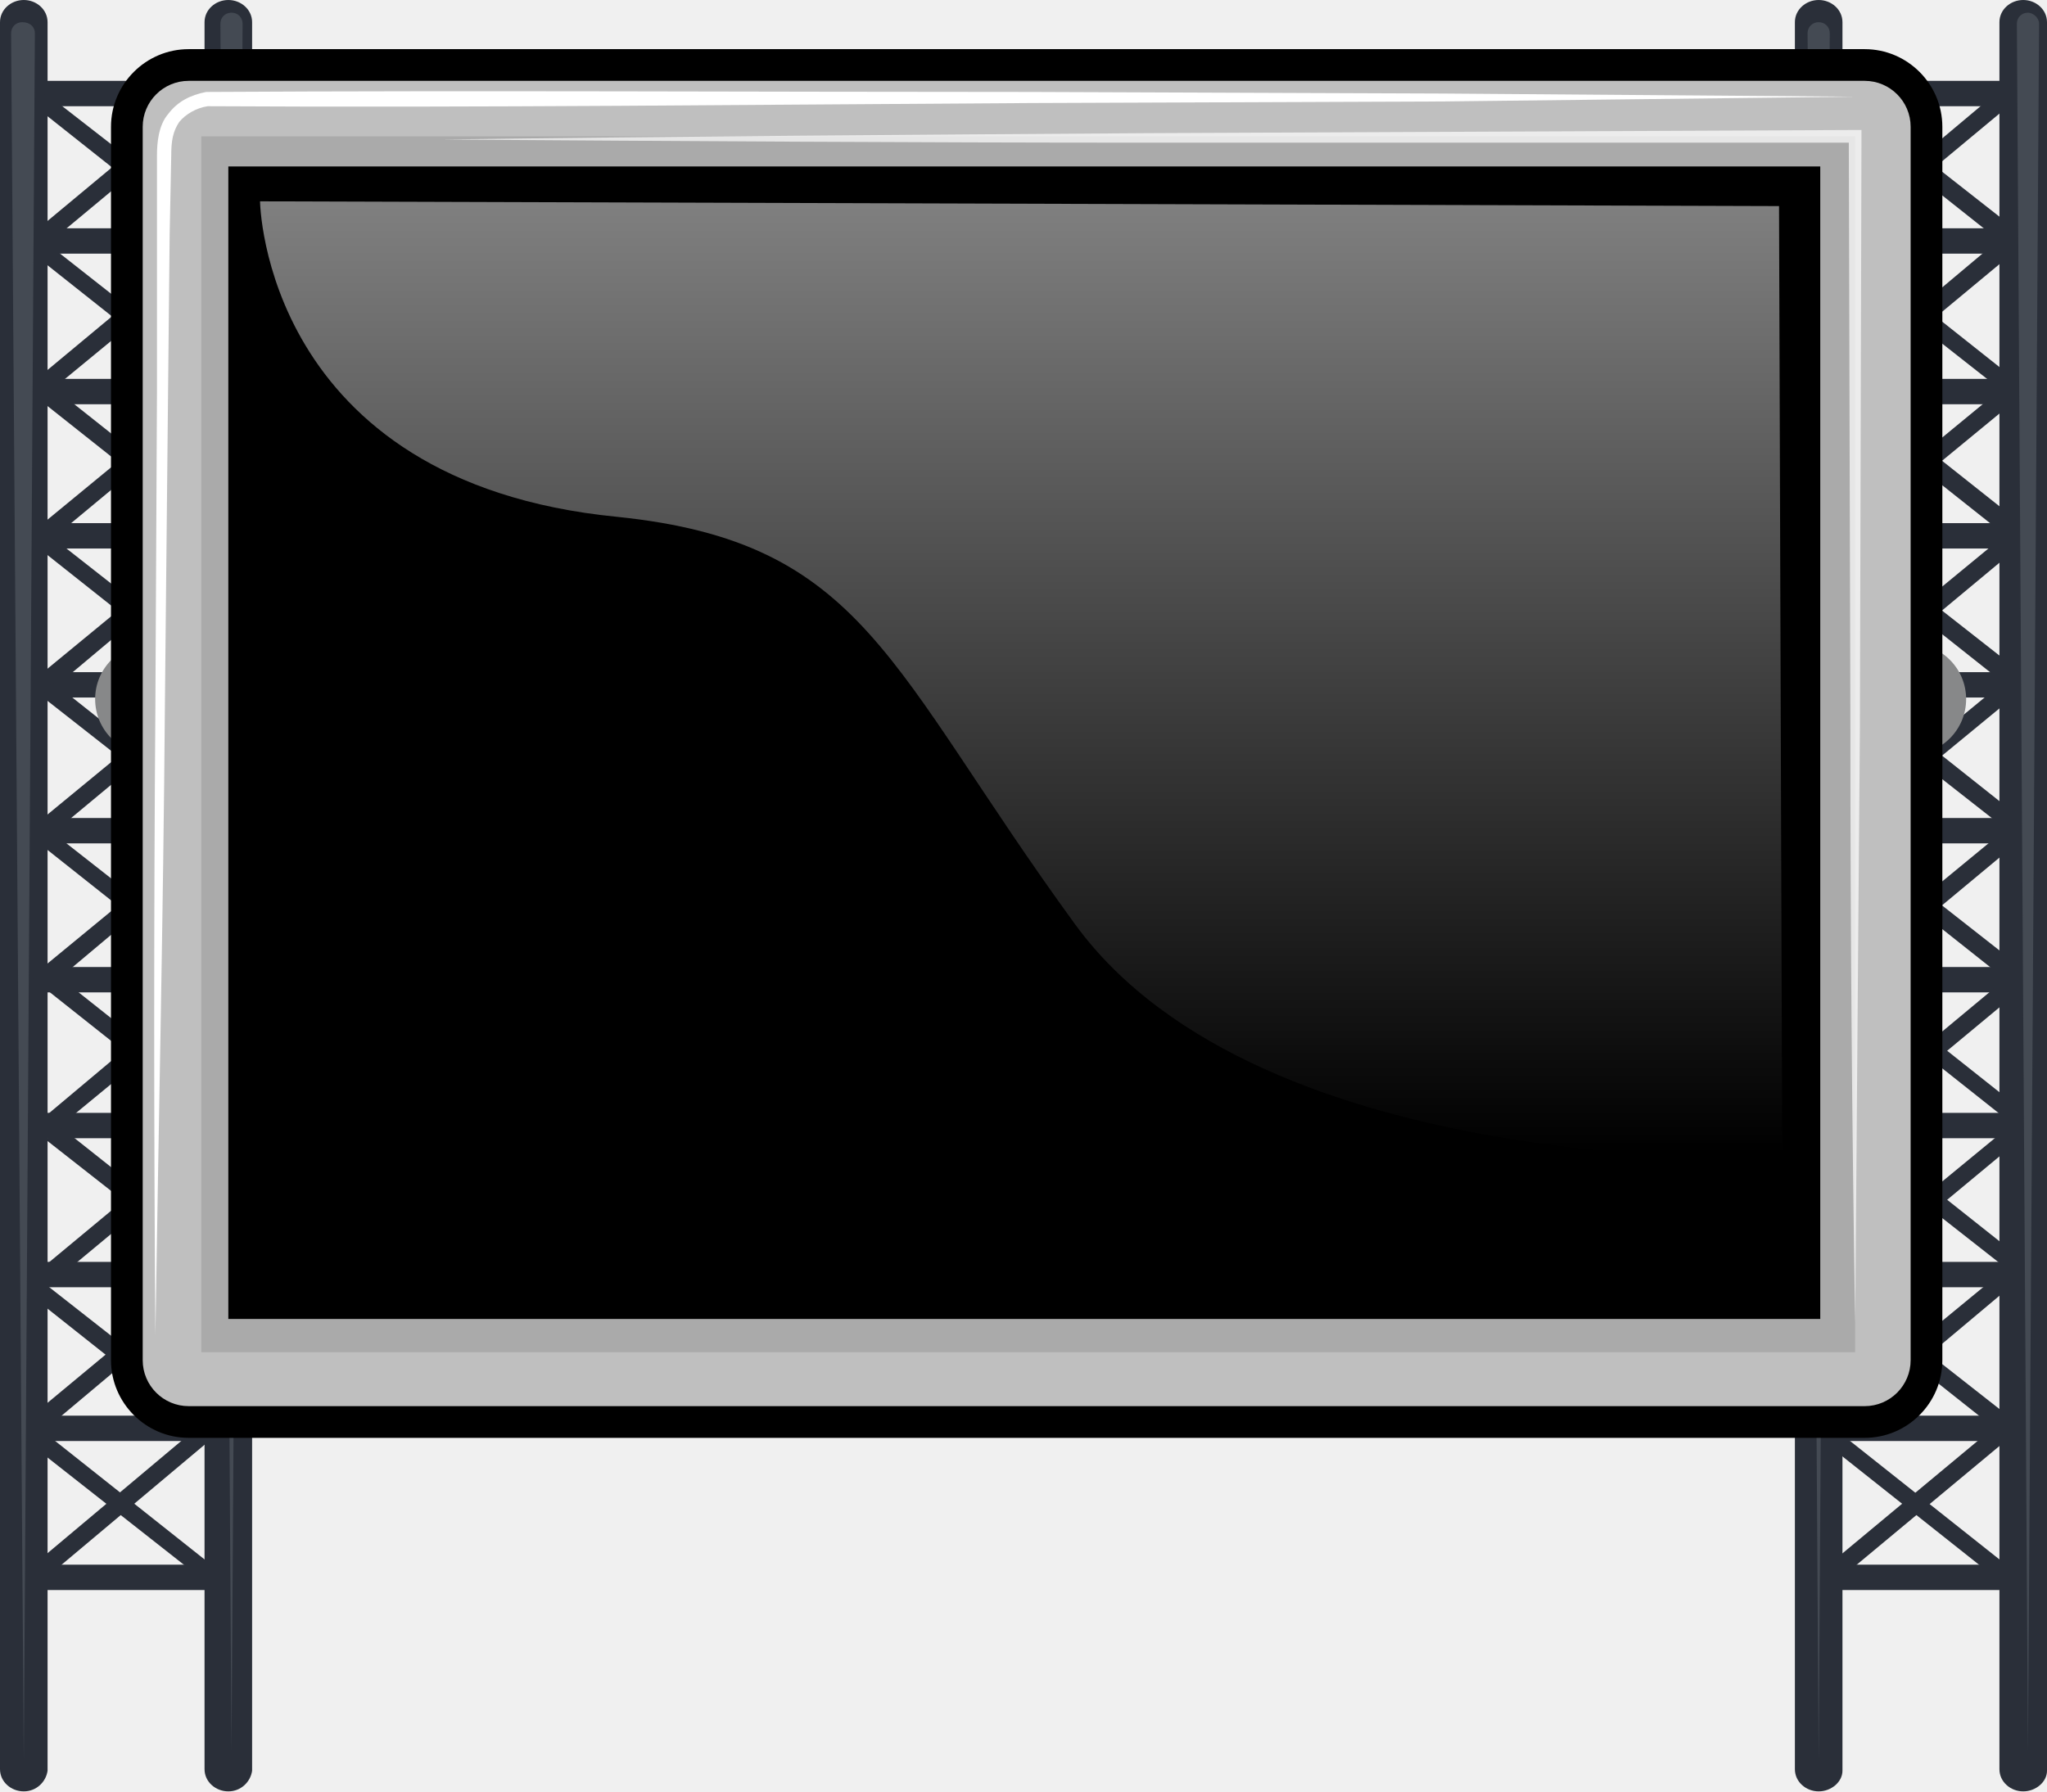
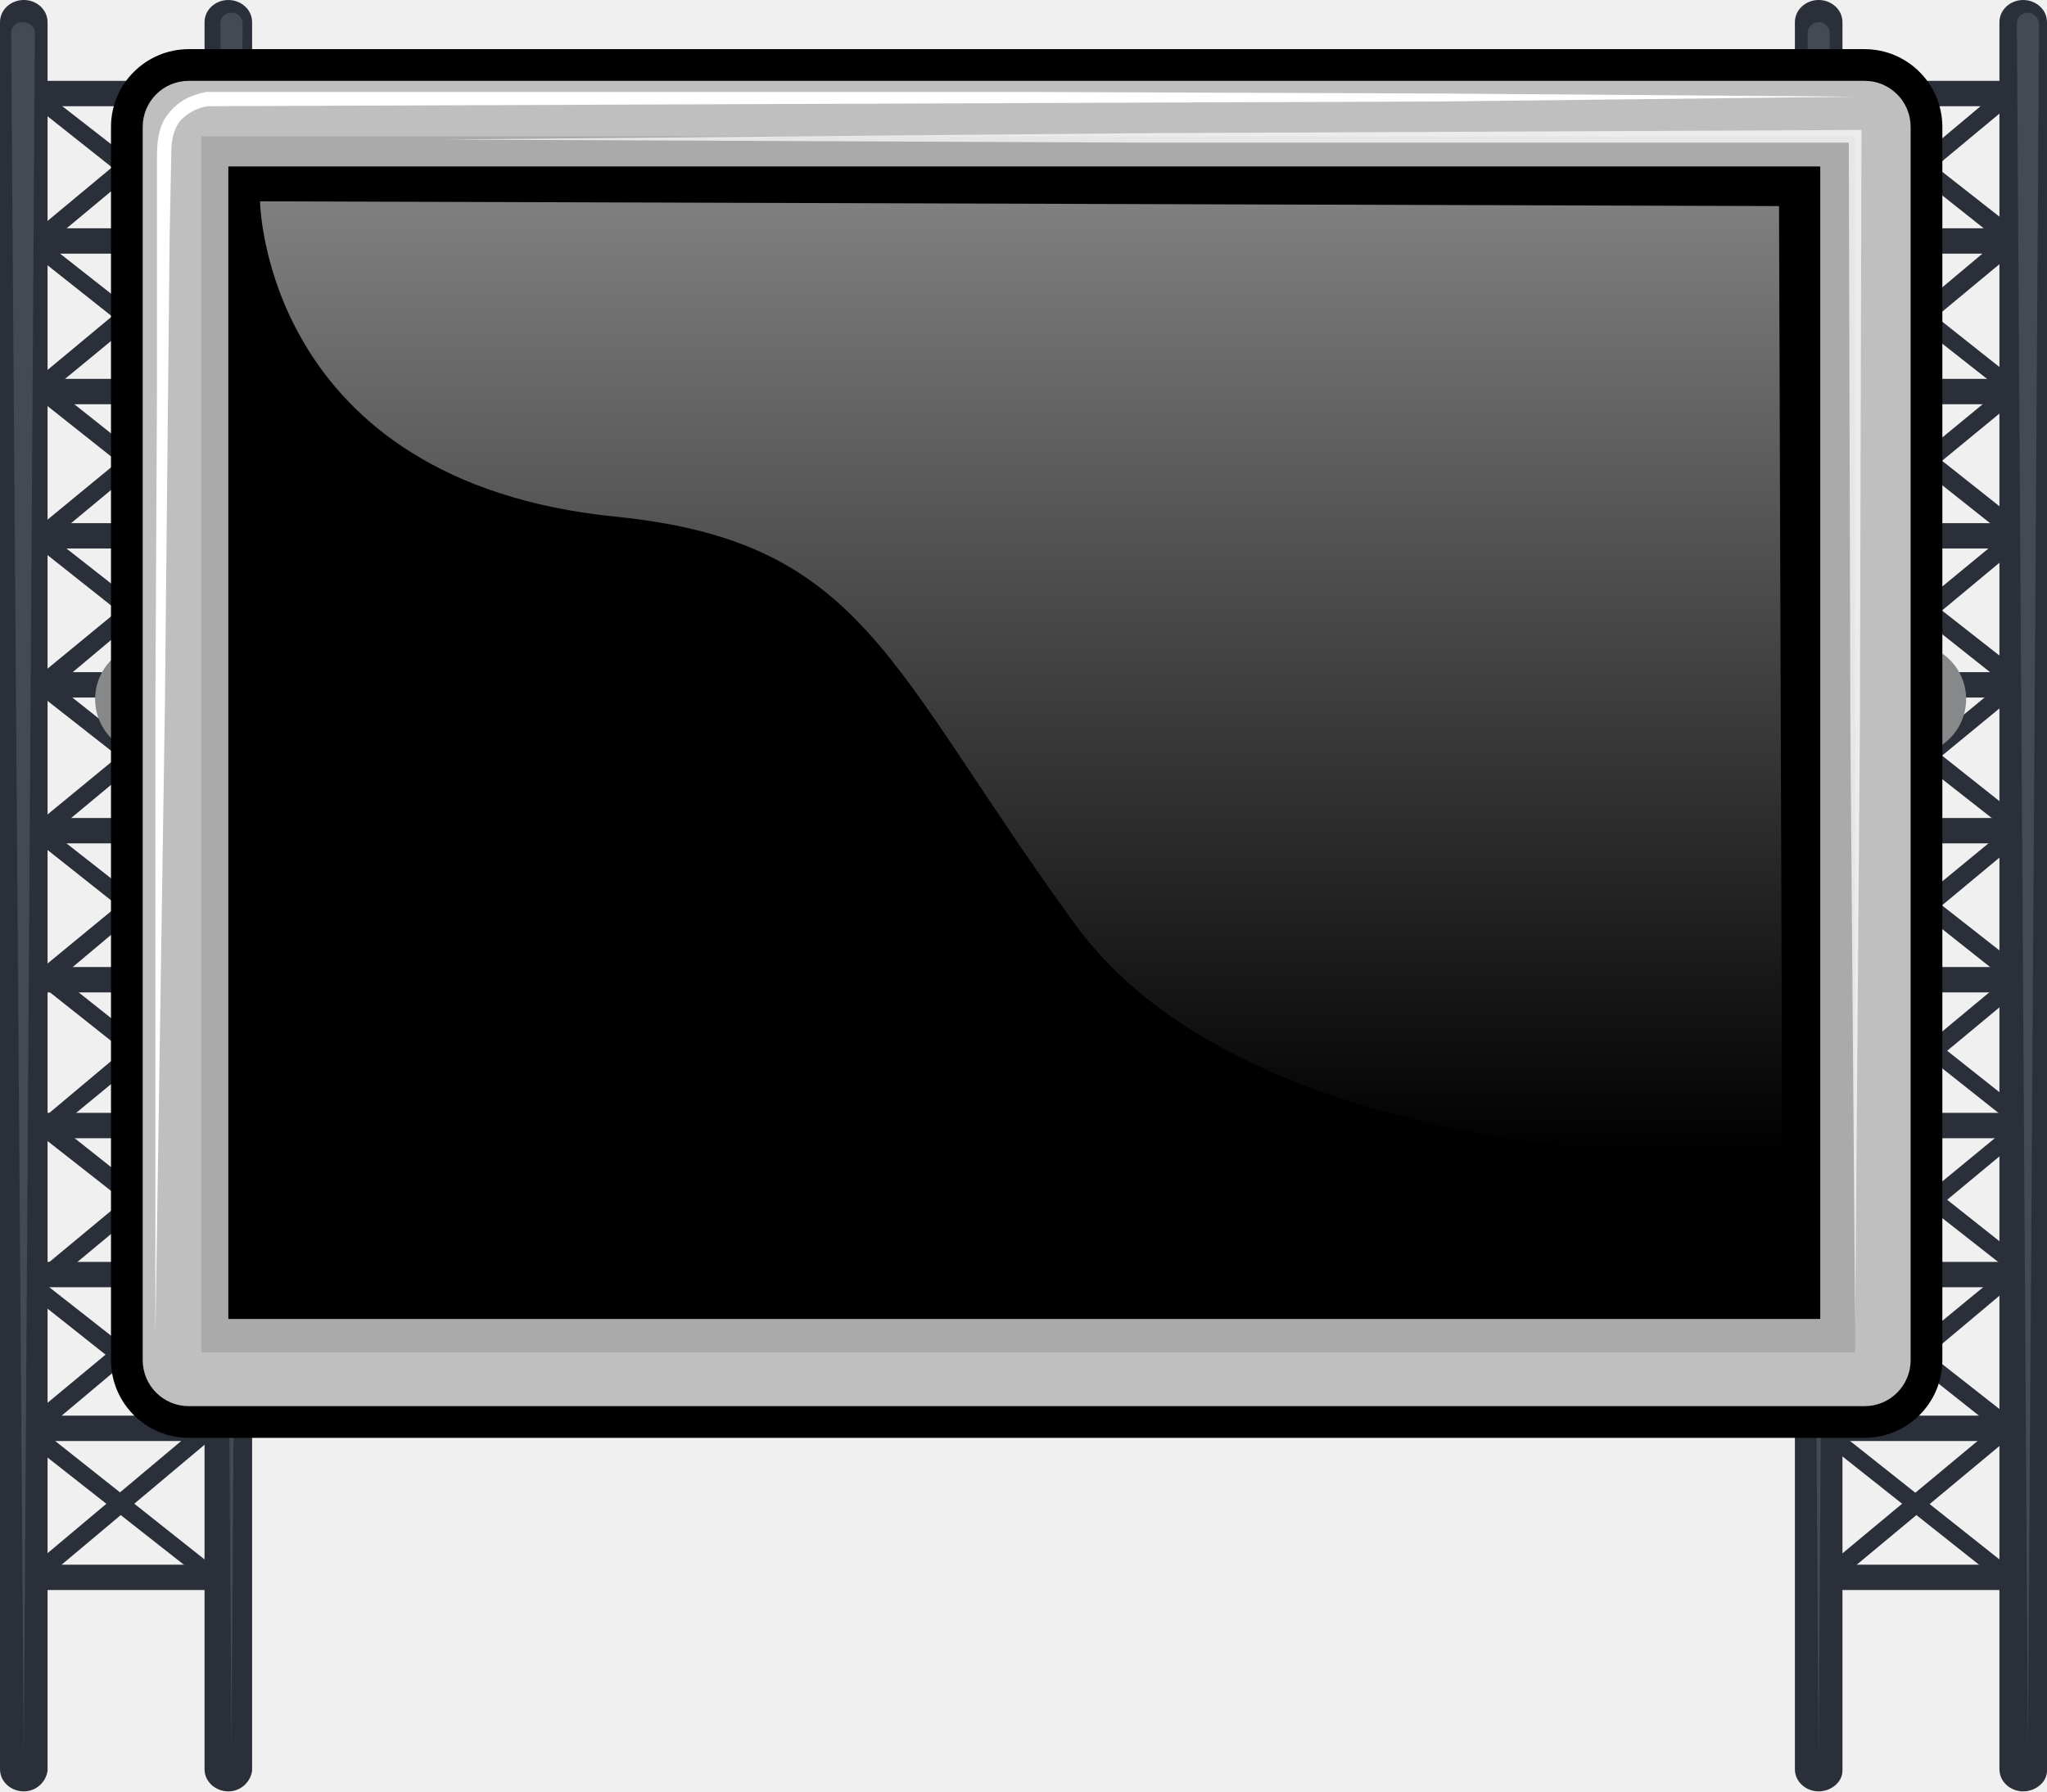
- <svg xmlns="http://www.w3.org/2000/svg" version="1.1" id="Layer_1" x="0px" y="0px" viewBox="0 0 129.1 113" style="enable-background:new 0 0 129.1 113;" xml:space="preserve">
-   <style type="text/css">
- 	.st0{fill:#2A2F39;}
- 	.st1{fill:#444A53;}
- 	.st2{fill:#878889;}
- 	.st3{fill:#BFBFBF;}
- 	.st4{fill:#AAAAAA;}
- 	.st5{fill:url(#SVGID_1_);}
- 	.st6{fill:#FFFFFF;}
- 	.st7{opacity:0.7;fill:#FFFFFF;}
- </style>
-   <g>
-     <g>
-       <g>
-         <path class="st0" d="M114.7,113c-0.8,0-1.5-0.6-1.5-1.4V1.4c0-0.8,0.7-1.4,1.5-1.4c0.8,0,1.5,0.6,1.5,1.4v110.3     C116.2,112.4,115.5,113,114.7,113z" />
-       </g>
-       <g>
-         <path class="st0" d="M127.6,113c-0.8,0-1.5-0.6-1.5-1.4V1.4c0-0.8,0.7-1.4,1.5-1.4s1.5,0.6,1.5,1.4v110.3     C129.1,112.4,128.4,113,127.6,113z" />
-       </g>
-       <g>
-         <rect x="115.1" y="5.1" class="st0" width="11.6" height="1.6" />
-       </g>
-       <g>
-         <rect x="115.3" y="14.4" class="st0" width="11.6" height="1.6" />
-       </g>
-       <g>
-         <polygon class="st0" points="127,15.9 115.4,6.7 116.2,5.9 127.8,15    " />
-       </g>
-       <g>
-         <polygon class="st0" points="115.6,15.9 114.9,15.1 126.1,5.7 126.9,6.5    " />
-       </g>
-       <g>
-         <rect x="115.3" y="23.9" class="st0" width="11.6" height="1.6" />
-       </g>
-       <g>
-         <polygon class="st0" points="127.1,25.3 115.4,16.1 116.2,15.3 127.8,24.5    " />
-       </g>
-       <g>
-         <polygon class="st0" points="115.7,25.3 114.9,24.5 126.1,15.1 126.9,16    " />
-       </g>
-       <g>
-         <rect x="115.6" y="33" class="st0" width="11.6" height="1.6" />
-       </g>
-       <g>
-         <polygon class="st0" points="127.4,34.5 115.8,25.3 116.6,24.4 128.2,33.6    " />
-       </g>
-       <g>
-         <polygon class="st0" points="116,34.4 115.2,33.6 126.5,24.3 127.3,25.1    " />
-       </g>
-       <g>
-         <rect x="115.6" y="42.4" class="st0" width="11.6" height="1.6" />
-       </g>
-       <g>
-         <polygon class="st0" points="127.4,43.9 115.8,34.7 116.6,33.9 128.2,43    " />
-       </g>
-       <g>
-         <polygon class="st0" points="116,43.9 115.2,43 126.5,33.7 127.3,34.5    " />
-       </g>
-       <g>
-         <rect x="115.6" y="51.6" class="st0" width="11.6" height="1.6" />
-       </g>
-       <g>
-         <polygon class="st0" points="127.4,53 115.8,43.9 116.6,43 128.2,52.2    " />
-       </g>
-       <g>
-         <polygon class="st0" points="116,53 115.2,52.2 126.5,42.9 127.3,43.7    " />
-       </g>
-       <g>
-         <rect x="115.6" y="61" class="st0" width="11.6" height="1.6" />
-       </g>
-       <g>
-         <polygon class="st0" points="127.4,62.5 115.8,53.3 116.6,52.5 128.2,61.6    " />
-       </g>
-       <g>
-         <polygon class="st0" points="116,62.5 115.2,61.6 126.5,52.3 127.3,53.1    " />
-       </g>
-       <g>
-         <rect x="116" y="70.2" class="st0" width="11.6" height="1.6" />
-       </g>
-       <g>
-         <polygon class="st0" points="127.8,71.6 116.2,62.4 116.9,61.6 128.5,70.8    " />
-       </g>
-       <g>
-         <polygon class="st0" points="116.4,71.6 115.6,70.8 126.9,61.4 127.6,62.3    " />
-       </g>
-       <g>
-         <rect x="116" y="79.6" class="st0" width="11.6" height="1.6" />
-       </g>
-       <g>
-         <polygon class="st0" points="127.8,81 116.2,71.9 116.9,71 128.5,80.2    " />
-       </g>
-       <g>
-         <polygon class="st0" points="116.4,81 115.6,80.2 126.9,70.9 127.6,71.7    " />
-       </g>
-       <g>
-         <rect x="114.9" y="89.3" class="st0" width="11.6" height="1.6" />
-       </g>
-       <g>
-         <polygon class="st0" points="126.7,90.8 115.1,81.6 115.8,80.8 127.4,89.9    " />
-       </g>
-       <g>
-         <polygon class="st0" points="115.3,90.8 114.5,89.9 125.8,80.6 126.5,81.4    " />
-       </g>
-       <g>
-         <rect x="114.9" y="98.7" class="st0" width="11.6" height="1.6" />
-       </g>
-       <g>
-         <polygon class="st0" points="126.7,100.2 115.1,91 115.8,90.2 127.4,99.4    " />
-       </g>
-       <g>
-         <polygon class="st0" points="115.3,100.2 114.5,99.4 125.8,90 126.6,90.8    " />
-       </g>
-       <path class="st1" d="M115.4,2.1l-0.7,109L114,2.1c0-0.4,0.3-0.7,0.7-0.7C115.1,1.4,115.4,1.7,115.4,2.1L115.4,2.1z" />
-       <path class="st1" d="M128.6,1.5l-0.7,109l-0.7-109c0-0.4,0.3-0.7,0.7-0.7C128.2,0.8,128.6,1.1,128.6,1.5L128.6,1.5z" />
-     </g>
-     <circle class="st2" cx="120.5" cy="44.1" r="3.5" />
-     <g>
-       <g>
-         <path class="st0" d="M1.5,113c-0.8,0-1.5-0.6-1.5-1.4V1.4C0,0.6,0.7,0,1.5,0s1.5,0.6,1.5,1.4v110.3C2.9,112.4,2.3,113,1.5,113z" />
-       </g>
-       <g>
-         <path class="st0" d="M14.4,113c-0.8,0-1.5-0.6-1.5-1.4V1.4c0-0.8,0.7-1.4,1.5-1.4s1.5,0.6,1.5,1.4v110.3     C15.8,112.4,15.2,113,14.4,113z" />
-       </g>
-       <g>
-         <rect x="1.8" y="5.1" class="st0" width="11.6" height="1.6" />
-       </g>
-       <g>
-         <rect x="2" y="14.4" class="st0" width="11.6" height="1.6" />
-       </g>
-       <g>
-         <polygon class="st0" points="13.8,15.9 2.2,6.7 2.9,5.9 14.6,15    " />
-       </g>
-       <g>
-         <polygon class="st0" points="2.4,15.9 1.6,15.1 12.9,5.7 13.7,6.5    " />
-       </g>
-       <g>
-         <rect x="2" y="23.9" class="st0" width="11.6" height="1.6" />
-       </g>
-       <g>
-         <polygon class="st0" points="13.8,25.3 2.2,16.1 2.9,15.3 14.6,24.5    " />
-       </g>
-       <g>
-         <polygon class="st0" points="2.4,25.3 1.6,24.5 12.9,15.1 13.7,16    " />
-       </g>
-       <g>
-         <rect x="2.4" y="33" class="st0" width="11.6" height="1.6" />
-       </g>
-       <g>
-         <polygon class="st0" points="14.2,34.5 2.6,25.3 3.3,24.4 14.9,33.6    " />
-       </g>
-       <g>
-         <polygon class="st0" points="2.8,34.4 2,33.6 13.3,24.3 14,25.1    " />
-       </g>
-       <g>
-         <rect x="2.4" y="42.4" class="st0" width="11.6" height="1.6" />
-       </g>
-       <g>
-         <polygon class="st0" points="14.2,43.9 2.6,34.7 3.3,33.9 14.9,43    " />
-       </g>
-       <g>
-         <polygon class="st0" points="2.8,43.9 2,43 13.3,33.7 14,34.5    " />
-       </g>
-       <g>
-         <rect x="2.4" y="51.6" class="st0" width="11.6" height="1.6" />
-       </g>
-       <g>
-         <polygon class="st0" points="14.2,53 2.6,43.9 3.3,43 14.9,52.2    " />
-       </g>
-       <g>
-         <polygon class="st0" points="2.8,53 2,52.2 13.3,42.9 14,43.7    " />
-       </g>
-       <g>
-         <rect x="2.4" y="61" class="st0" width="11.6" height="1.6" />
-       </g>
-       <g>
-         <polygon class="st0" points="14.2,62.5 2.6,53.3 3.3,52.5 14.9,61.6    " />
-       </g>
-       <g>
-         <polygon class="st0" points="2.8,62.5 2,61.6 13.3,52.3 14,53.1    " />
-       </g>
-       <g>
-         <rect x="2.8" y="70.2" class="st0" width="11.6" height="1.6" />
-       </g>
-       <g>
-         <polygon class="st0" points="14.5,71.6 2.9,62.4 3.7,61.6 15.3,70.8    " />
-       </g>
-       <g>
-         <polygon class="st0" points="3.1,71.6 2.4,70.8 13.6,61.4 14.4,62.3    " />
-       </g>
-       <g>
-         <rect x="2.8" y="79.6" class="st0" width="11.6" height="1.6" />
-       </g>
-       <g>
-         <polygon class="st0" points="14.5,81 2.9,71.9 3.7,71 15.3,80.2    " />
-       </g>
-       <g>
-         <polygon class="st0" points="3.2,81 2.4,80.2 13.6,70.9 14.4,71.7    " />
-       </g>
-       <g>
-         <rect x="1.7" y="89.3" class="st0" width="11.6" height="1.6" />
-       </g>
-       <g>
-         <polygon class="st0" points="13.4,90.8 1.8,81.6 2.6,80.8 14.2,89.9    " />
-       </g>
-       <g>
-         <polygon class="st0" points="2.1,90.8 1.3,89.9 12.5,80.6 13.3,81.4    " />
-       </g>
-       <g>
-         <rect x="1.7" y="98.7" class="st0" width="11.6" height="1.6" />
-       </g>
-       <g>
-         <polygon class="st0" points="13.5,100.2 1.8,91 2.6,90.2 14.2,99.4    " />
-       </g>
-       <g>
-         <polygon class="st0" points="2.1,100.2 1.3,99.4 12.5,90 13.3,90.8    " />
-       </g>
-       <path class="st1" d="M2.2,2.1L1.5,111L0.7,2.1c0-0.4,0.3-0.7,0.7-0.7C1.9,1.4,2.2,1.7,2.2,2.1L2.2,2.1z" />
-       <path class="st1" d="M15.3,1.5l-0.7,109l-0.7-109c0-0.4,0.3-0.7,0.7-0.7C15,0.8,15.3,1.1,15.3,1.5L15.3,1.5z" />
-     </g>
-     <circle class="st2" cx="9.5" cy="44.1" r="3.5" />
-     <g>
-       <path class="st3" d="M11.9,89.7C9.7,89.7,8,88,8,85.8V8c0-2.2,1.8-3.9,3.9-3.9h105.7c2.2,0,3.9,1.8,3.9,3.9v77.8    c0,2.2-1.8,3.9-3.9,3.9H11.9z" />
-       <path d="M117.6,5.1c1.6,0,2.9,1.3,2.9,2.9v77.8c0,1.6-1.3,2.9-2.9,2.9H11.9c-1.6,0-2.9-1.3-2.9-2.9V8c0-1.6,1.3-2.9,2.9-2.9H117.6     M117.6,3.1H11.9C9.2,3.1,7,5.3,7,8v77.8c0,2.7,2.2,4.9,4.9,4.9h105.7c2.7,0,4.9-2.2,4.9-4.9V8C122.5,5.3,120.3,3.1,117.6,3.1    L117.6,3.1z" />
-     </g>
-     <rect x="12.7" y="8.6" class="st4" width="104.3" height="76.7" />
-     <rect x="14.4" y="10.5" width="100.4" height="72.7" />
-     <linearGradient id="SVGID_1_" gradientUnits="userSpaceOnUse" x1="64.394" y1="73.059" x2="64.394" y2="12.683">
-       <stop offset="4.618227e-03" style="stop-color:#FFFFFF;stop-opacity:0" />
-       <stop offset="1" style="stop-color:#FFFFFF;stop-opacity:0.5" />
-     </linearGradient>
-     <path class="st5" d="M16.4,12.7l95.8,0.3l0.2,60c0,0-32.8,1.5-44.6-14.7S54.6,34.2,38.9,32.6C16.6,30.4,16.4,12.7,16.4,12.7z" />
-     <path class="st6" d="M117,6.1L91,6.4L65,6.5C47.7,6.6,30.3,6.8,13,6.7l0.1,0c-0.7,0.1-1.4,0.5-1.8,1c-0.4,0.6-0.5,1.2-0.5,2.1   l-0.1,5l-0.1,9.9l-0.2,19.8C10.3,57.7,10,71,9.8,84.2C9.7,71,9.7,57.7,9.8,44.5l0.1-19.8l0-9.9l0-5c0-0.8,0.1-1.9,0.7-2.6   C11.2,6.4,12,6,13,5.8l0,0l0,0c17.3-0.1,34.6,0,52,0l26,0.1L117,6.1z" />
-     <path class="st7" d="M117,8.2L72.4,8.4C57.6,8.5,42.7,8.6,27.9,8.8C42.7,8.9,57.6,9,72.4,9l44.2,0l0.1,37c0,12.5,0.1,24.9,0.3,37.4   c0.1-12.5,0.2-24.9,0.3-37.4l0.1-37.4l0-0.4L117,8.2z" />
+ <svg xmlns="http://www.w3.org/2000/svg" viewBox="0 0 129.1 113">
+   <g fill="#2a2f39">
+     <path d="M114.7 113c-.8 0-1.5-.6-1.5-1.4V1.4c0-.8.7-1.4 1.5-1.4s1.5.6 1.5 1.4v110.3c0 .7-.7 1.3-1.5 1.3zm12.9 0c-.8 0-1.5-.6-1.5-1.4V1.4c0-.8.7-1.4 1.5-1.4s1.5.6 1.5 1.4v110.3c0 .7-.7 1.3-1.5 1.3z" />
+     <path d="M115.1 5.1h11.6v1.6h-11.6zm.2 9.3h11.6V16h-11.6z" />
+     <path d="M127 15.9l-11.6-9.2.8-.8 11.6 9.1z" />
+     <path d="M115.6 15.9l-.7-.8 11.2-9.4.8.8zm-.3 8h11.6v1.6h-11.6z" />
+     <path d="M127.1 25.3l-11.7-9.2.8-.8 11.6 9.2z" />
+     <path d="M115.7 25.3l-.8-.8 11.2-9.4.8.9zm-.1 7.7h11.6v1.6h-11.6z" />
+     <path d="M127.4 34.5l-11.6-9.2.8-.9 11.6 9.2z" />
+     <path d="M116 34.4l-.8-.8 11.3-9.3.8.8zm-.4 8h11.6V44h-11.6z" />
+     <path d="M127.4 43.9l-11.6-9.2.8-.8 11.6 9.1z" />
+     <path d="M116 43.9l-.8-.9 11.3-9.3.8.8zm-.4 7.7h11.6v1.6h-11.6z" />
+     <path d="M127.4 53l-11.6-9.1.8-.9 11.6 9.2z" />
+     <path d="M116 53l-.8-.8 11.3-9.3.8.8zm-.4 8h11.6v1.6h-11.6z" />
+     <path d="M127.4 62.5l-11.6-9.2.8-.8 11.6 9.1z" />
+     <path d="M116 62.5l-.8-.9 11.3-9.3.8.8zm0 7.7h11.6v1.6H116z" />
+     <path d="M127.8 71.6l-11.6-9.2.7-.8 11.6 9.2z" />
+     <path d="M116.4 71.6l-.8-.8 11.3-9.4.7.9zm-.4 8h11.6v1.6H116z" />
+     <path d="M127.8 81l-11.6-9.1.7-.9 11.6 9.2z" />
+     <path d="M116.4 81l-.8-.8 11.3-9.3.7.8zm-1.5 8.3h11.6v1.6h-11.6z" />
+     <path d="M126.7 90.8l-11.6-9.2.7-.8 11.6 9.1z" />
+     <path d="M115.3 90.8l-.8-.9 11.3-9.3.7.8zm-.4 7.9h11.6v1.6h-11.6z" />
+     <path d="M126.7 100.2L115.1 91l.7-.8 11.6 9.2z" />
+     <path d="M115.3 100.2l-.8-.8 11.3-9.4.8.8z" />
+   </g>
+   <path d="M115.4 2.1l-.7 109-.7-109a.7.7 0 1 1 1.4 0h0zm13.2-.6l-.7 109-.7-109a.68.68 0 0 1 .7-.7c.3 0 .7.3.7.7h0z" fill="#444a53" />
+   <circle cx="120.5" cy="44.1" r="3.5" fill="#878889" />
+   <g fill="#2a2f39">
+     <path d="M1.5 113c-.8 0-1.5-.6-1.5-1.4V1.4C0 .6.7 0 1.5 0S3 .6 3 1.4v110.3c-.1.7-.7 1.3-1.5 1.3zm12.9 0c-.8 0-1.5-.6-1.5-1.4V1.4c0-.8.7-1.4 1.5-1.4s1.5.6 1.5 1.4v110.3c-.1.7-.7 1.3-1.5 1.3z" />
+     <path d="M1.8 5.1h11.6v1.6H1.8zm.2 9.3h11.6V16H2z" />
+     <path d="M13.8 15.9L2.2 6.7l.7-.8L14.6 15z" />
+     <path d="M2.4 15.9l-.8-.8 11.3-9.4.8.8zm-.4 8h11.6v1.6H2z" />
+     <path d="M13.8 25.3L2.2 16.1l.7-.8 11.7 9.2z" />
+     <path d="M2.4 25.3l-.8-.8 11.3-9.4.8.9zm0 7.7H14v1.6H2.4z" />
+     <path d="M14.2 34.5L2.6 25.3l.7-.9 11.6 9.2z" />
+     <path d="M2.8 34.4l-.8-.8 11.3-9.3.7.8zm-.4 8H14V44H2.4z" />
+     <path d="M14.2 43.9L2.6 34.7l.7-.8L14.9 43z" />
+     <path d="M2.8 43.9L2 43l11.3-9.3.7.8zm-.4 7.7H14v1.6H2.4z" />
+     <path d="M14.2 53L2.6 43.9l.7-.9 11.6 9.2z" />
+     <path d="M2.8 53l-.8-.8 11.3-9.3.7.8zm-.4 8H14v1.6H2.4z" />
+     <path d="M14.2 62.5L2.6 53.3l.7-.8 11.6 9.1z" />
+     <path d="M2.8 62.5l-.8-.9 11.3-9.3.7.8zm0 7.7h11.6v1.6H2.8z" />
+     <path d="M14.5 71.6L2.9 62.4l.8-.8 11.6 9.2z" />
+     <path d="M3.1 71.6l-.7-.8 11.2-9.4.8.9zm-.3 8h11.6v1.6H2.8z" />
+     <path d="M14.5 81L2.9 71.9l.8-.9 11.6 9.2z" />
+     <path d="M3.2 81l-.8-.8 11.2-9.3.8.8zm-1.5 8.3h11.6v1.6H1.7z" />
+     <path d="M13.4 90.8L1.8 81.6l.8-.8 11.6 9.1z" />
+     <path d="M2.1 90.8l-.8-.9 11.2-9.3.8.8zm-.4 7.9h11.6v1.6H1.7z" />
+     <path d="M13.5 100.2L1.8 91l.8-.8 11.6 9.2z" />
+     <path d="M2.1 100.2l-.8-.8L12.5 90l.8.8z" />
+   </g>
+   <path d="M2.2 2.1L1.5 111 .7 2.1a.68.68 0 0 1 .7-.7c.5 0 .8.3.8.7h0zm13.1-.6l-.7 109-.7-109a.68.68 0 0 1 .7-.7.68.68 0 0 1 .7.7h0z" fill="#444a53" />
+   <circle cx="9.5" cy="44.1" r="3.5" fill="#878889" />
+   <path d="M11.9 89.7A3.84 3.84 0 0 1 8 85.8V8c0-2.2 1.8-3.9 3.9-3.9h105.7c2.2 0 3.9 1.8 3.9 3.9v77.8c0 2.2-1.8 3.9-3.9 3.9H11.9z" fill="#bfbfbf" />
+   <path d="M117.6 5.1c1.6 0 2.9 1.3 2.9 2.9v77.8c0 1.6-1.3 2.9-2.9 2.9H11.9c-1.6 0-2.9-1.3-2.9-2.9V8c0-1.6 1.3-2.9 2.9-2.9h105.7m0-2H11.9A4.91 4.91 0 0 0 7 8v77.8a4.91 4.91 0 0 0 4.9 4.9h105.7a4.91 4.91 0 0 0 4.9-4.9V8a4.91 4.91 0 0 0-4.9-4.9h0z" />
+   <path d="M12.7 8.6H117v76.7H12.7z" fill="#aaa" />
+   <path d="M14.4 10.5h100.4v72.7H14.4z" />
+   <linearGradient id="A" gradientUnits="userSpaceOnUse" x1="64.394" y1="73.059" x2="64.394" y2="12.683">
+     <stop offset=".005" stop-color="#fff" stop-opacity="0" />
+     <stop offset="1" stop-color="#fff" stop-opacity=".5" />
+   </linearGradient>
+   <path d="M16.4 12.7l95.8.3.2 60s-32.8 1.5-44.6-14.7-13.2-24.1-28.9-25.7c-22.3-2.2-22.5-19.9-22.5-19.9z" fill="url(#A)" />
+   <g fill="#fff">
+     <path d="M117 6.1l-26 .3-77.9.3c-.7.1-1.4.5-1.8 1-.4.6-.5 1.2-.5 2.1l-.1 5-.3 29.7-.6 39.7V44.5l.1-19.8V9.8c0-.8.1-1.9.7-2.6.6-.8 1.4-1.2 2.4-1.4h52l26 .1 26 .2z" />
+     <path d="M117 8.2l-44.6.2-44.5.4 44.5.2h44.2l.1 37 .3 37.4.3-37.4.1-37.8h-.4z" opacity=".7" />
  </g>
</svg>
